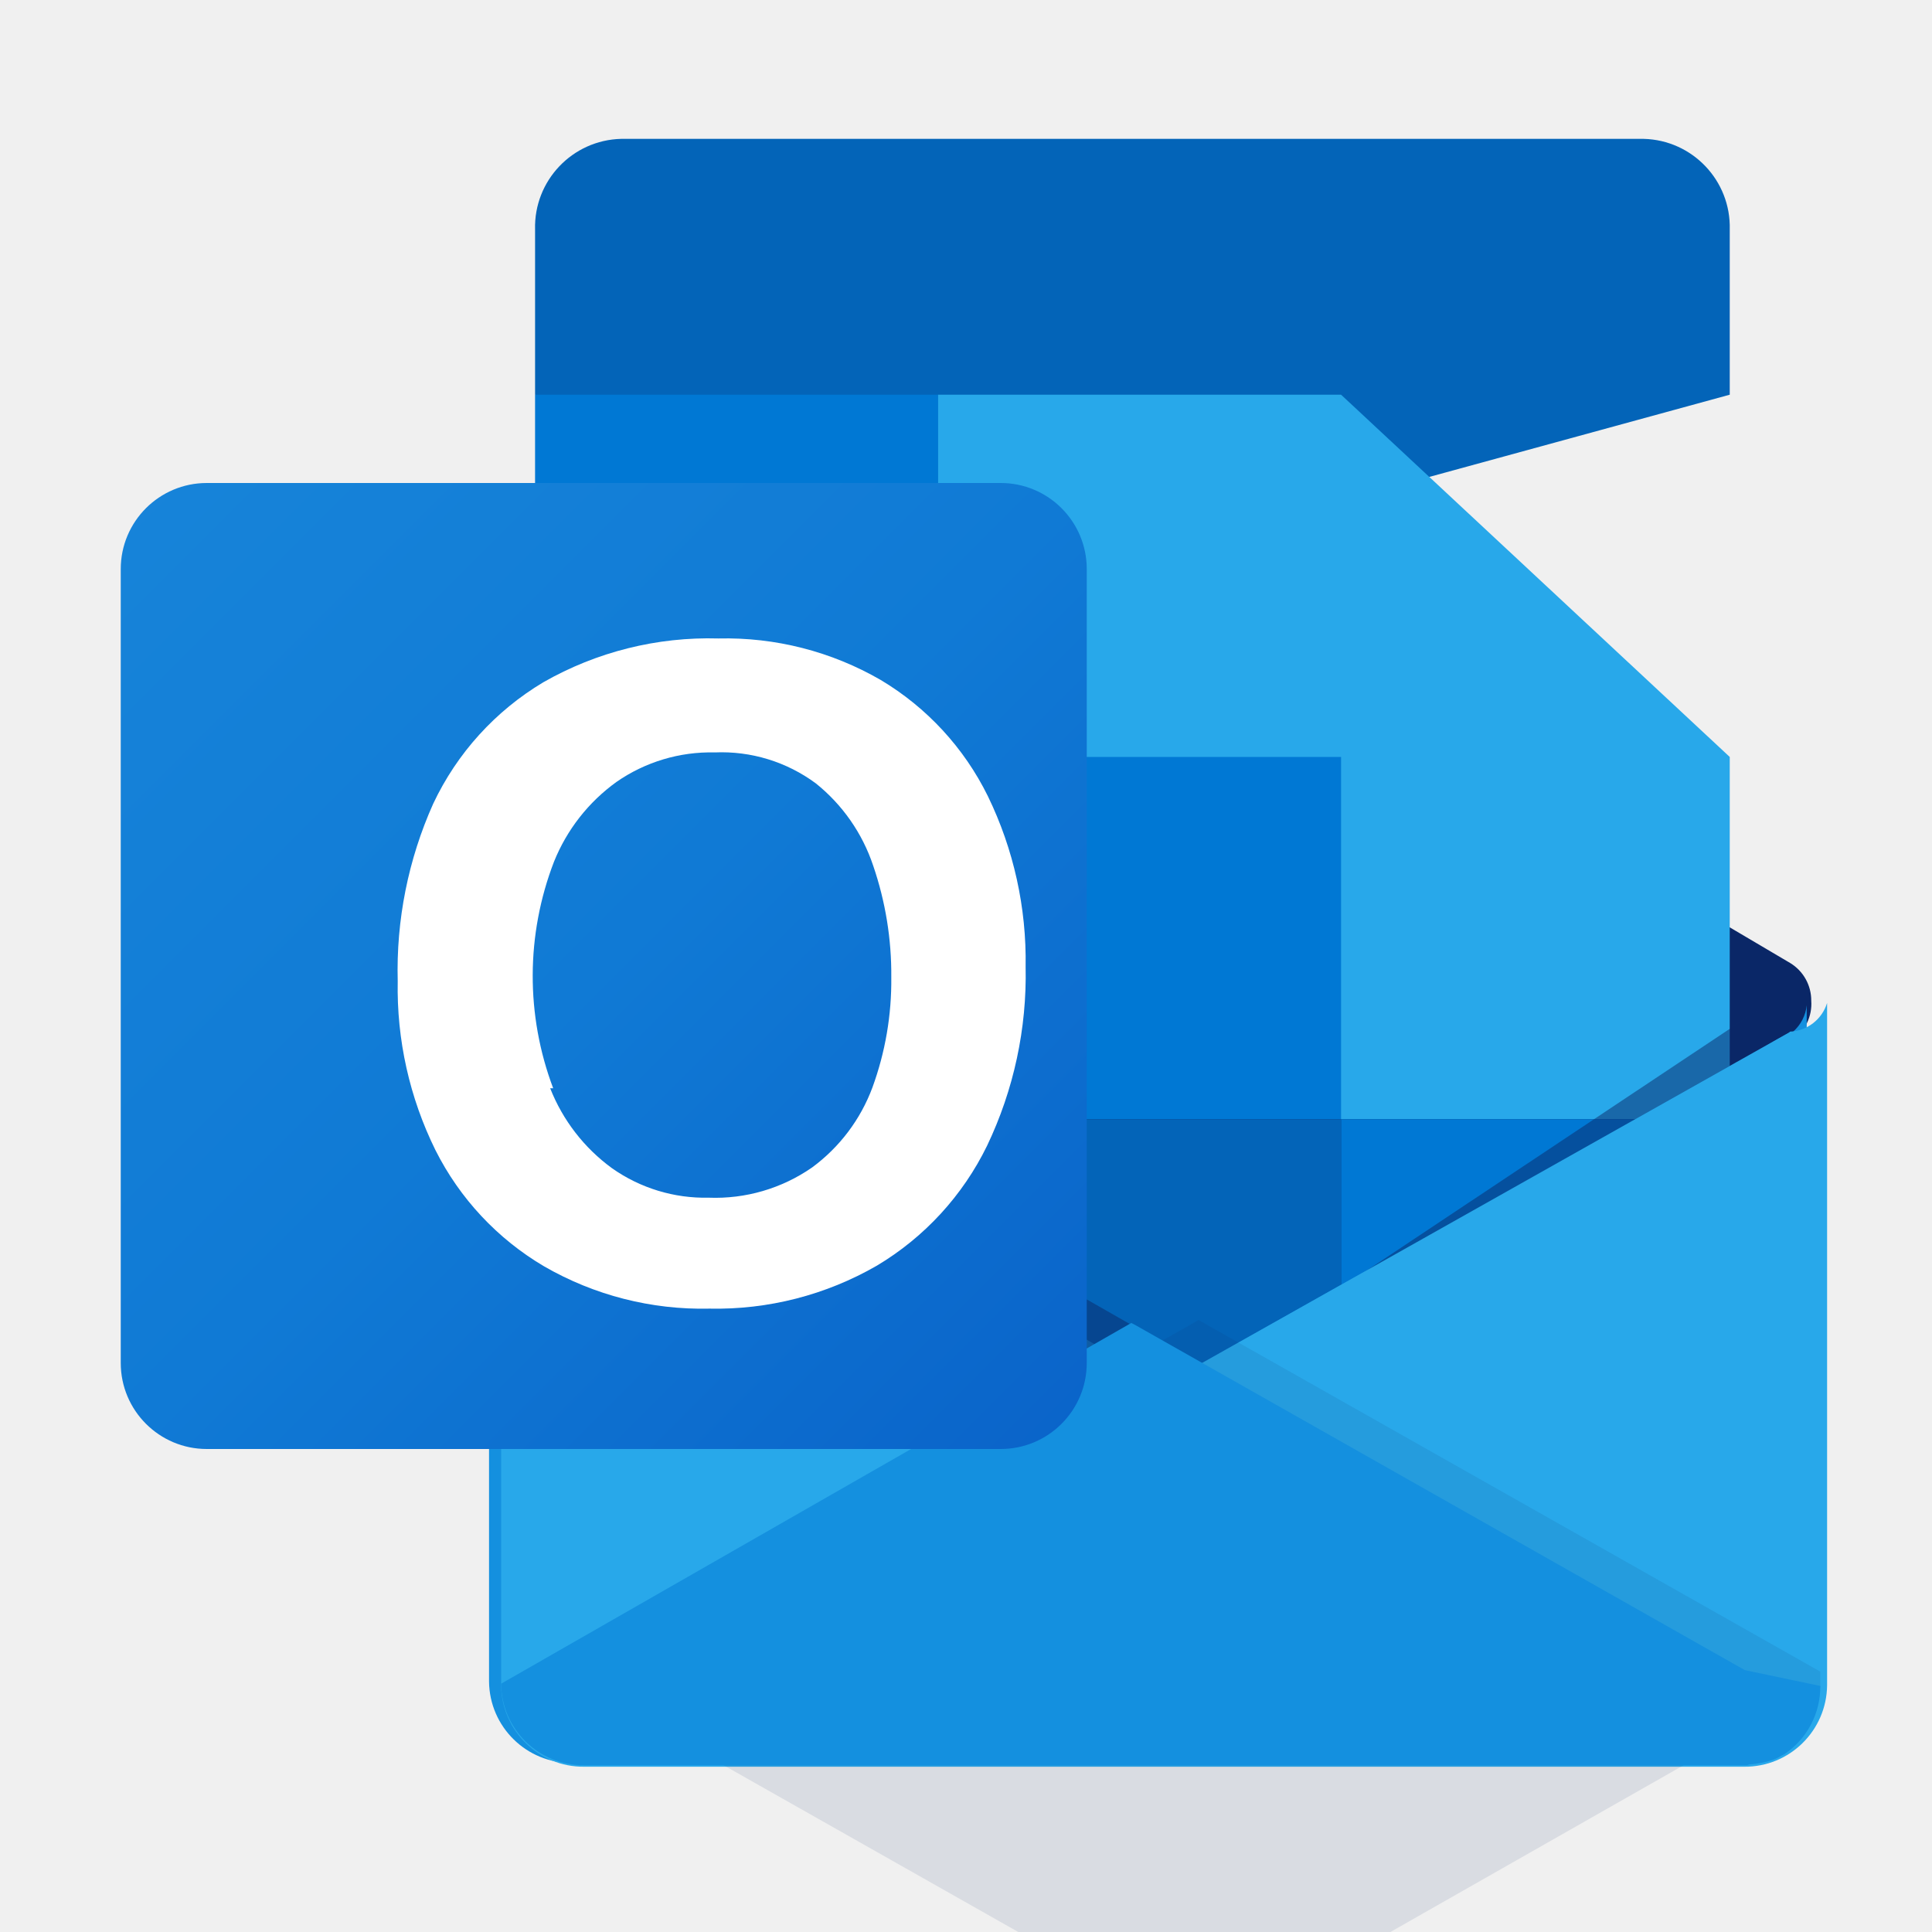
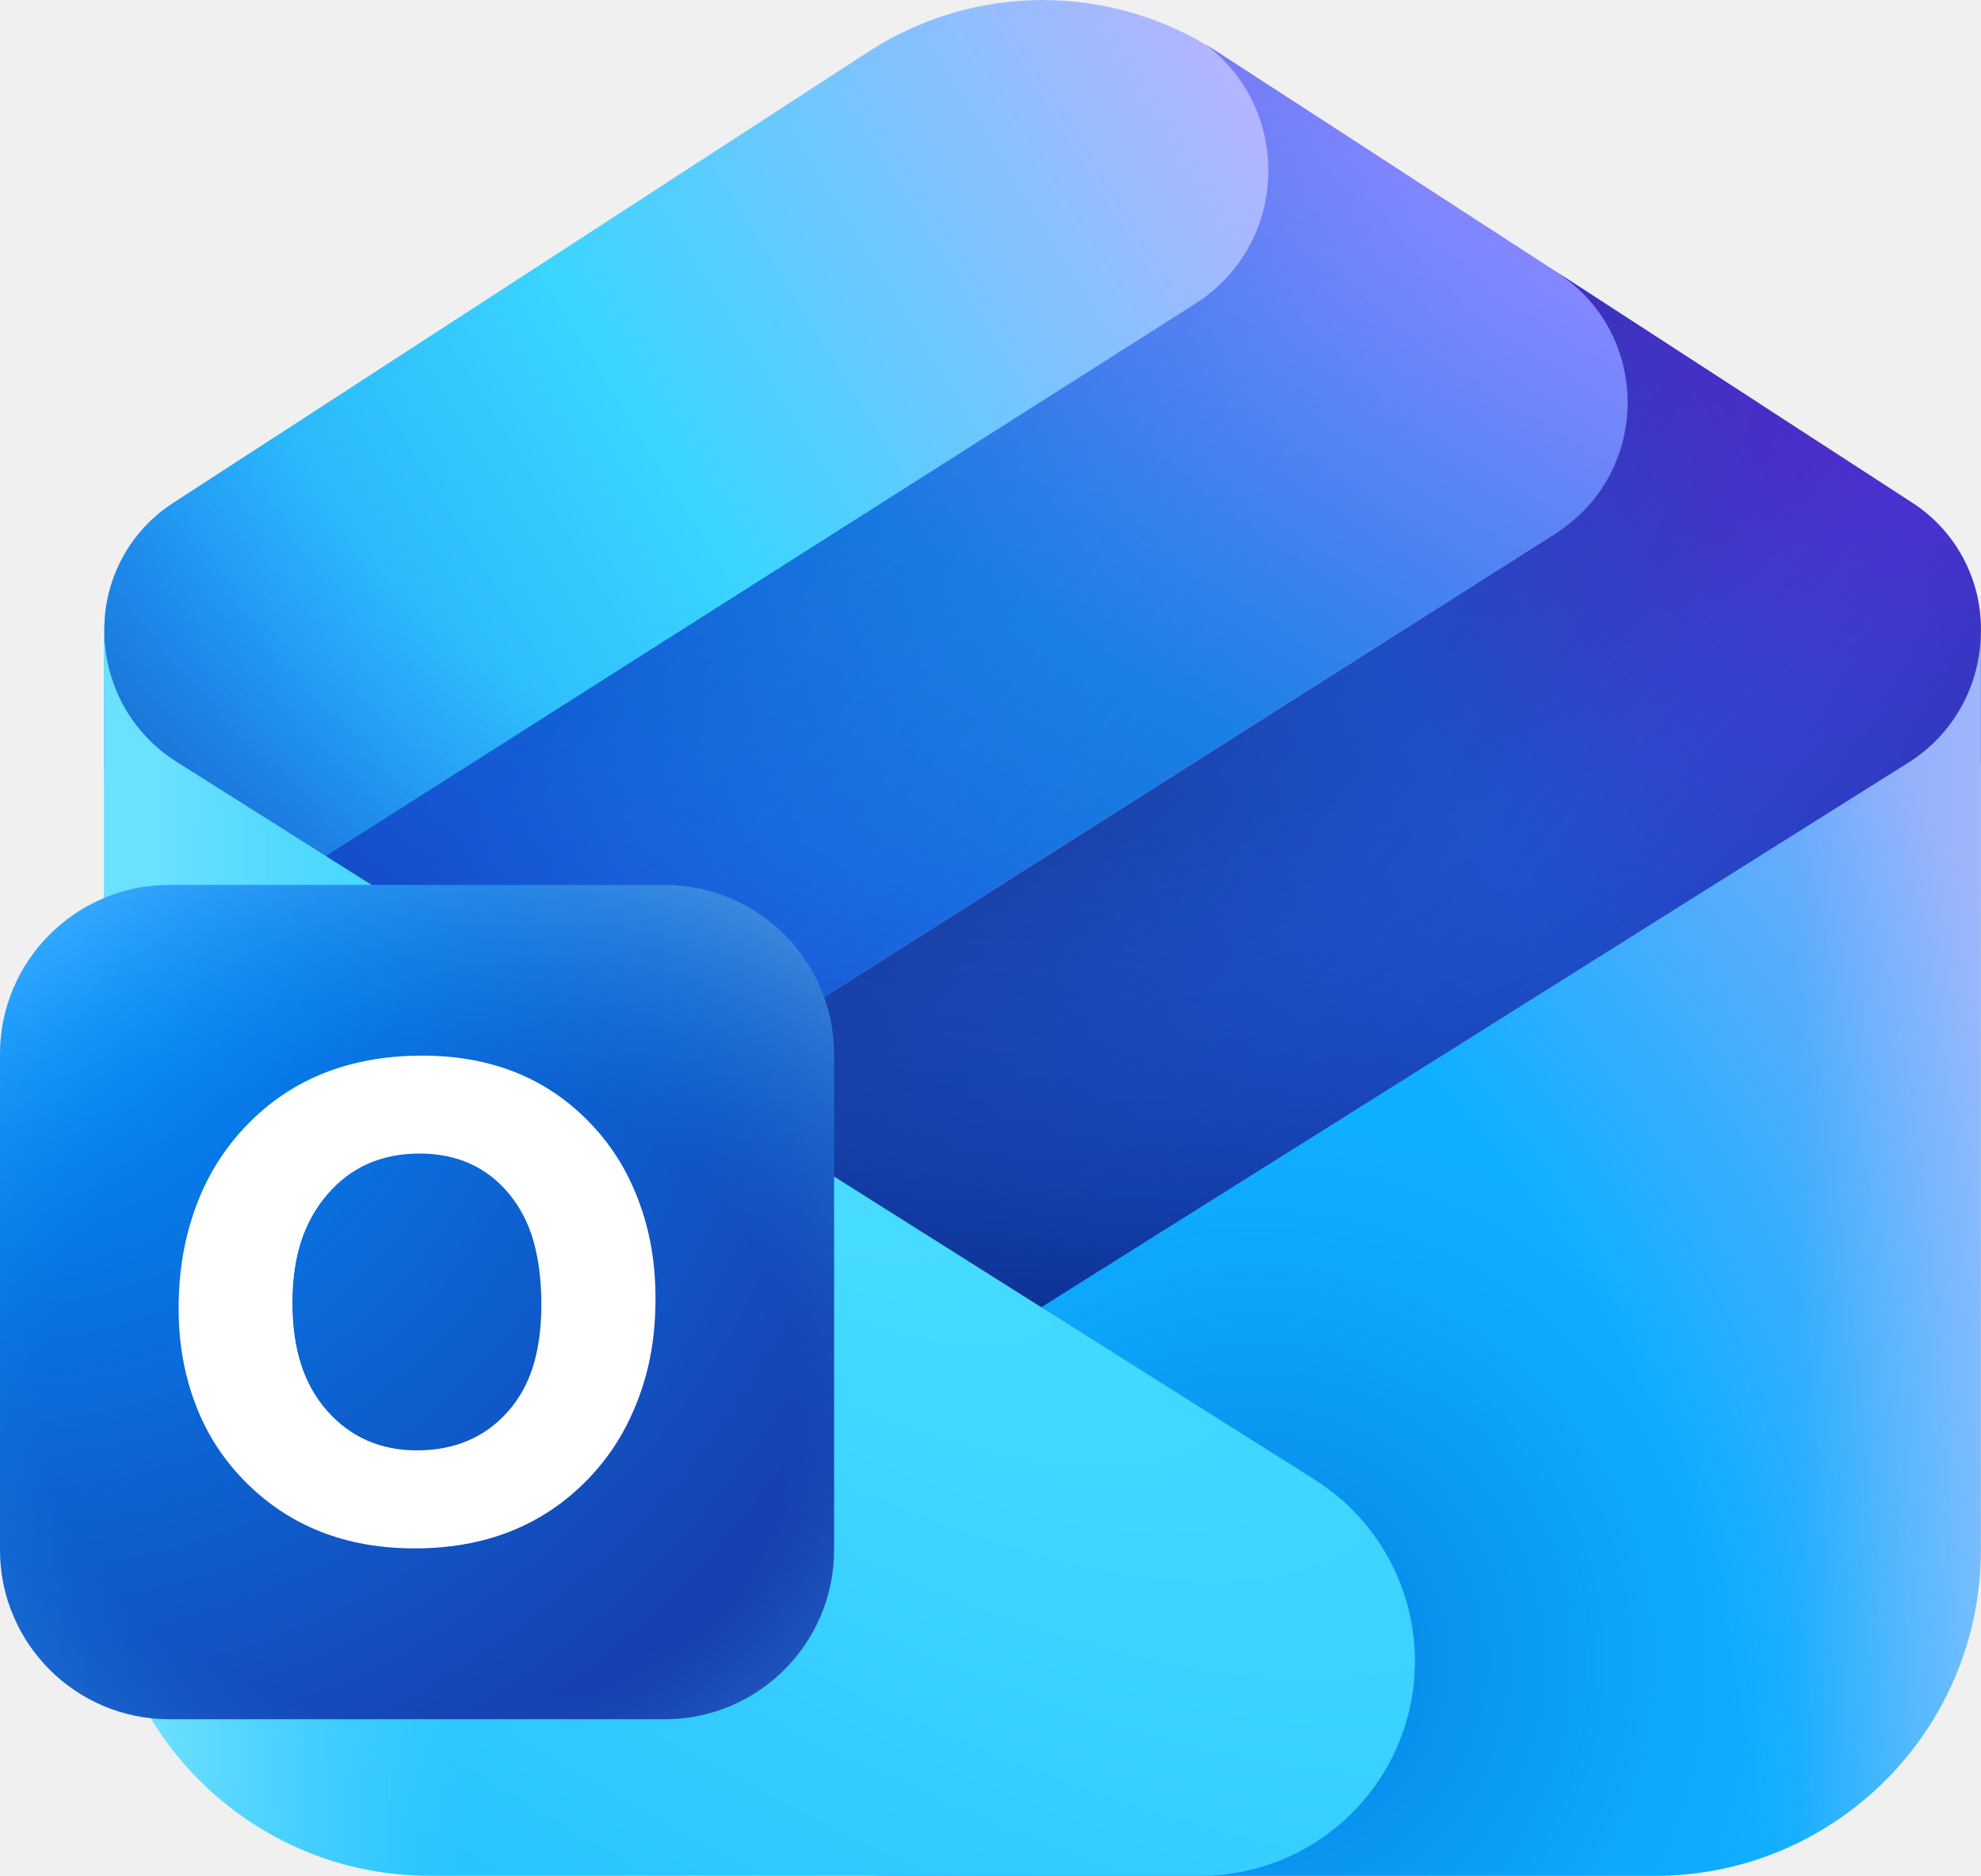
- <svg xmlns="http://www.w3.org/2000/svg" viewBox="0 0 256 256">
+ <svg xmlns="http://www.w3.org/2000/svg" version="1.1" viewBox="60 90.4 570.02 539.67">
  <defs>
-     <linearGradient id="Outlook-front" x1="0%" y1="0%" x2="100%" y2="100%">
-       <stop stop-color="#1784D9" offset="0%" />
-       <stop stop-color="#107AD5" offset="50%" />
-       <stop stop-color="#0A63C9" offset="100%" />
+     <linearGradient id="linear0" gradientUnits="userSpaceOnUse" x1="9.989" y1="22.365" x2="30.932" y2="9.375" gradientTransform="matrix(15,0,0,15,0,0)">
+       <stop offset="0" style="stop-color:rgb(12.549%,65.49%,98.039%);stop-opacity:1;" />
+       <stop offset="0.4" style="stop-color:rgb(23.137%,83.529%,100%);stop-opacity:1;" />
+       <stop offset="1" style="stop-color:rgb(76.863%,69.02%,100%);stop-opacity:1;" />
    </linearGradient>
+     <linearGradient id="linear1" gradientUnits="userSpaceOnUse" x1="17.197" y1="26.794" x2="28.856" y2="8.126" gradientTransform="matrix(15,0,0,15,0,0)">
+       <stop offset="0" style="stop-color:rgb(8.627%,35.294%,85.098%);stop-opacity:1;" />
+       <stop offset="0.501" style="stop-color:rgb(9.412%,50.196%,89.804%);stop-opacity:1;" />
+       <stop offset="1" style="stop-color:rgb(52.157%,52.941%,100%);stop-opacity:1;" />
+     </linearGradient>
+     <linearGradient id="linear2" gradientUnits="userSpaceOnUse" x1="25.701" y1="27.048" x2="12.756" y2="16.501" gradientTransform="matrix(15,0,0,15,0,0)">
+       <stop offset="0.237" style="stop-color:rgb(26.667%,54.118%,100%);stop-opacity:0;" />
+       <stop offset="0.792" style="stop-color:rgb(0%,19.608%,69.412%);stop-opacity:0.2;" />
+     </linearGradient>
+     <linearGradient id="linear3" gradientUnits="userSpaceOnUse" x1="24.053" y1="31.11" x2="44.51" y2="18.018" gradientTransform="matrix(15,0,0,15,0,0)">
+       <stop offset="0" style="stop-color:rgb(10.196%,26.275%,65.098%);stop-opacity:1;" />
+       <stop offset="0.492" style="stop-color:rgb(12.549%,32.157%,79.608%);stop-opacity:1;" />
+       <stop offset="1" style="stop-color:rgb(37.255%,12.549%,79.608%);stop-opacity:1;" />
+     </linearGradient>
+     <linearGradient id="linear4" gradientUnits="userSpaceOnUse" x1="29.828" y1="30.327" x2="17.397" y2="19.571" gradientTransform="matrix(15,0,0,15,0,0)">
+       <stop offset="0" style="stop-color:rgb(0%,27.059%,72.549%);stop-opacity:0;" />
+       <stop offset="0.67" style="stop-color:rgb(5.098%,12.157%,41.176%);stop-opacity:0.2;" />
+     </linearGradient>
+     <radialGradient id="radial0" gradientUnits="userSpaceOnUse" cx="0" cy="0" fx="0" fy="0" r="1" gradientTransform="matrix(0.000000000000024802,-405.0405,438.393,0.000000000000026844,360.027,102.2682)">
+       <stop offset="0.568" style="stop-color:rgb(15.294%,37.255%,94.118%);stop-opacity:0;" />
+       <stop offset="0.992" style="stop-color:rgb(0%,12.941%,46.667%);stop-opacity:1;" />
+     </radialGradient>
+     <linearGradient id="linear5" gradientUnits="userSpaceOnUse" x1="41.998" y1="29.943" x2="23.852" y2="29.943" gradientTransform="matrix(15,0,0,15,0,0)">
+       <stop offset="0" style="stop-color:rgb(30.196%,76.863%,100%);stop-opacity:1;" />
+       <stop offset="0.196" style="stop-color:rgb(5.882%,68.627%,100%);stop-opacity:1;" />
+     </linearGradient>
+     <radialGradient id="radial1" gradientUnits="userSpaceOnUse" cx="0" cy="0" fx="0" fy="0" r="1" gradientTransform="matrix(122.7396,-122.7396,122.7396,122.7396,421.392,568.6755)">
+       <stop offset="0.259" style="stop-color:rgb(0%,37.647%,81.961%);stop-opacity:0.4;" />
+       <stop offset="0.908" style="stop-color:rgb(1.176%,51.373%,94.51%);stop-opacity:0;" />
+     </radialGradient>
+     <radialGradient id="radial2" gradientUnits="userSpaceOnUse" cx="0" cy="0" fx="0" fy="0" r="1" gradientTransform="matrix(357.407,-468.4459,423.5946,323.1871,159.471,697.08)">
+       <stop offset="0.732" style="stop-color:rgb(95.686%,65.49%,96.863%);stop-opacity:0;" />
+       <stop offset="1" style="stop-color:rgb(95.686%,65.49%,96.863%);stop-opacity:0.502;" />
+     </radialGradient>
+     <radialGradient id="radial3" gradientUnits="userSpaceOnUse" cx="0" cy="0" fx="0" fy="0" r="1" gradientTransform="matrix(-170.8609,259.7254,-674.0181,-443.4042,278.562,412.9785)">
+       <stop offset="0" style="stop-color:rgb(28.627%,87.059%,100%);stop-opacity:1;" />
+       <stop offset="0.724" style="stop-color:rgb(16.078%,76.471%,100%);stop-opacity:1;" />
+     </radialGradient>
+     <linearGradient id="linear6" gradientUnits="userSpaceOnUse" x1="3.458" y1="37.872" x2="20.929" y2="37.86" gradientTransform="matrix(15,0,0,15,0,0)">
+       <stop offset="0.206" style="stop-color:rgb(42.353%,87.843%,100%);stop-opacity:1;" />
+       <stop offset="0.535" style="stop-color:rgb(31.373%,83.529%,100%);stop-opacity:0;" />
+     </linearGradient>
+     <radialGradient id="radial4" gradientUnits="userSpaceOnUse" cx="0" cy="0" fx="0" fy="0" r="1" gradientTransform="matrix(215.7672,230.7691,-230.7691,215.7672,59.14365,354.231)">
+       <stop offset="0.039" style="stop-color:rgb(0%,56.863%,100%);stop-opacity:1;" />
+       <stop offset="0.919" style="stop-color:rgb(9.412%,23.922%,67.843%);stop-opacity:1;" />
+     </radialGradient>
+     <radialGradient id="radial5" gradientUnits="userSpaceOnUse" cx="0" cy="0" fx="0" fy="0" r="1" gradientTransform="matrix(0.000000000000010287,168,-193.782,0.000000000000011866,180,491.1585)">
+       <stop offset="0.558" style="stop-color:rgb(5.882%,64.706%,96.863%);stop-opacity:0;" />
+       <stop offset="1" style="stop-color:rgb(45.49%,77.647%,100%);stop-opacity:0.502;" />
+     </radialGradient>
  </defs>
-   <path d="M240 132.6a5.8 5.8 0 0 0-2.8-5L157.4 80.5l-.3-.2a8.2 8.2 0 0 0-7.9 0l-.3.2-79.8 47.1a5.8 5.8 0 0 0 0 10l.3.2 79.8 47.1.3.2a8.2 8.2 0 0 0 7.9 0l.3-.2 79.8-47.1a5.8 5.8 0 0 0 2.5-5.2z" fill="#0A2767" />
-   <path d="M75.1 101.1h52.4v48H75.1zM229.2 52.3V30.4A11.7 11.7 0 0 0 217.8 18.4H82.3A11.7 11.7 0 0 0 70.9 30.4v21.9l80.1 21.4z" fill="#0364B8" />
-   <path d="M70.9 52.3h53.4v48H70.9z" fill="#0078D4" />
-   <path d="M177.7 52.3h-53.4v48l53.4 48h51.5v-48z" fill="#28A8EA" />
-   <path d="M124.3 100.3h53.4v48h-53.4z" fill="#0078D4" />
-   <path d="M124.3 148.3h53.4v48h-53.4z" fill="#0364B8" />
-   <path d="M75.1 149.1h49.2v43.5H75.1z" fill="#14447D" />
-   <path d="M177.7 148.3h51.5v48h-51.5z" fill="#0078D4" />
-   <path d="M237.2 136.7l-.1.1-79.4 44.7c-.4.2-.7.4-1.1.6a8.3 8.3 0 0 1-3.2.8l-4.3-2.5a10.8 10.8 0 0 1-1.1-.6l-80.5-45.9h-.1l-2.6-1.5v90.4a10.9 10.9 0 0 0 11 10.8h154.1c.1 0 .2-.1.3-.1a12.9 12.9 0 0 0 3.1-.6 6.4 6.4 0 0 0 1.2-.6 5.5 5.5 0 0 0 .4-.2 10.6 10.6 0 0 0 4.5-8.5v-90.4a5.4 5.4 0 0 1-1.8 3.5z" fill="#1490DF" />
-   <path d="M235.4 132.2v5.5l-83 57.1-86-60.8a.1.1 0 0 0-.1 0l-7.9-4.8v-4l3.3-.1 6.9 4 .2.1.6.4 87.6 50 3.4 2c.3-.1.6-.2.9-.2l2.3-1.4z" fill="#0A2767" opacity=".5" />
-   <path d="M237.2 136.7l-.1.1-79.4 44.7c-.4.2-.7.4-1.1.6a8.4 8.4 0 0 1-7.6 0c-.4-.2-.8-.4-1.1-.6L68.5 136.8l-.1-.1a5.4 5.4 0 0 1-2-3.8v90.4a10.9 10.9 0 0 0 11 10.8h153.7a10.9 10.9 0 0 0 11-10.8v-90.4a5.4 5.4 0 0 1-4.9 3.8z" fill="#28A8EA" />
-   <path d="M241.2 223.6v-2.1l-82.4-46.6-1 .6-79.5 44.7c-.4.2-.7.4-1.1.6a8.3 8.3 0 0 1-3 .8l3.3 1.9 80.4 45.5.4.2a10.8 10.8 0 0 0 6.6-2.2z" fill="#0A2767" opacity=".1" />
-   <path d="M241.2 223.4a10.8 10.8 0 0 1-4.7 9 2.3 2.3 0 0 1-.4.2 6.4 6.4 0 0 1-1.2.6 12.9 12.9 0 0 1-3.1.6c-.1 0-.2.1-.3.1H77.4a10.9 10.9 0 0 1-11-10.8l83.5-47.8.4.2 80.9 45.8z" fill="#1490DF" />
-   <rect x="16" y="64" width="128" height="128" rx="11.4" fill="url(#Outlook-front)" />
-   <path d="M57.4 106.5a37.2 37.2 0 0 1 14.6-16.1 44.2 44.2 0 0 1 23.2-5.8 41 41 0 0 1 21.5 5.5 36.9 36.9 0 0 1 14.2 15.4 49.8 49.8 0 0 1 5 22.6 52.4 52.4 0 0 1-5.1 23.7 37.8 37.8 0 0 1-14.6 15.9 42.6 42.6 0 0 1-22.2 5.7 41.9 41.9 0 0 1-21.9-5.6 37.3 37.3 0 0 1-14.4-15.4 48.5 48.5 0 0 1-5-22.4 54 54 0 0 1 4.7-23.5zm15.5 37.7a24 24 0 0 0 8.2 10.6 21.4 21.4 0 0 0 12.8 3.9 22.5 22.5 0 0 0 13.7-4 23.2 23.2 0 0 0 8-10.6 41.2 41.2 0 0 0 2.5-14.6 44.4 44.4 0 0 0-2.4-14.8 23.5 23.5 0 0 0-7.6-10.9 21 21 0 0 0-13.4-4.1 21.9 21.9 0 0 0-13 3.9 24.1 24.1 0 0 0-8.3 10.6 42.1 42.1 0 0 0-.1 30z" fill="#FFFFFF" />
+   <g id="surface1">
+     <path style=" stroke:none;fill-rule:nonzero;fill:url(#linear0);" d="M 463.984 140.145 L 119.637 358.414 L 90.023 311.695 L 90.023 271.438 C 90.023 256.781 97.445 243.121 109.742 235.145 L 309.91 105.258 C 340.406 85.469 379.688 85.465 410.188 105.25 Z M 463.984 140.145 " />
+     <path style=" stroke:none;fill-rule:nonzero;fill:url(#linear1);" d="M 407.102 103.34 C 408.137 103.953 409.164 104.594 410.184 105.254 L 566.398 206.586 L 179.062 452.105 L 119.625 358.336 L 403.895 177.801 C 430.82 160.699 432 122.23 407.102 103.34 Z M 407.102 103.34 " />
+     <path style=" stroke:none;fill-rule:nonzero;fill:url(#linear2);" d="M 407.102 103.34 C 408.137 103.953 409.164 104.594 410.184 105.254 L 566.398 206.586 L 179.062 452.105 L 119.625 358.336 L 403.895 177.801 C 430.82 160.699 432 122.23 407.102 103.34 Z M 407.102 103.34 " />
+     <path style=" stroke:none;fill-rule:nonzero;fill:url(#linear3);" d="M 333.602 498.988 L 179.066 452.109 L 507.629 243.836 C 535.301 226.297 535.23 185.898 507.496 168.457 L 506.016 167.527 L 510.277 170.176 L 610.273 235.043 C 622.574 243.02 629.996 256.684 629.996 271.344 L 629.996 310.305 Z M 333.602 498.988 " />
+     <path style=" stroke:none;fill-rule:nonzero;fill:url(#linear4);" d="M 333.602 498.988 L 179.066 452.109 L 507.629 243.836 C 535.301 226.297 535.23 185.898 507.496 168.457 L 506.016 167.527 L 510.277 170.176 L 610.273 235.043 C 622.574 243.02 629.996 256.684 629.996 271.344 L 629.996 310.305 Z M 333.602 498.988 " />
+     <path style=" stroke:none;fill-rule:nonzero;fill:url(#radial0);" d="M 410.188 105.25 C 379.688 85.465 340.406 85.469 309.906 105.258 L 109.742 235.145 C 97.445 243.121 90.023 256.781 90.023 271.438 L 90.023 273.406 C 90.508 288.121 98.25 301.68 110.758 309.566 L 359.645 466.477 L 609.16 309.805 C 622.121 301.668 629.984 287.441 629.984 272.141 L 629.984 310.309 L 629.992 271.344 C 629.992 256.684 622.566 243.023 610.27 235.043 Z M 410.188 105.25 " />
+     <path style=" stroke:none;fill-rule:nonzero;fill:url(#linear5);" d="M 315.77 630.051 L 536.219 630.051 C 587.996 630.051 629.969 588.078 629.969 536.301 L 629.969 272.141 C 629.969 287.441 622.105 301.668 609.148 309.805 L 281.242 515.695 C 263.555 526.805 252.82 546.223 252.82 567.109 C 252.824 601.871 281.004 630.051 315.77 630.051 Z M 315.77 630.051 " />
+     <path style=" stroke:none;fill-rule:nonzero;fill:url(#radial1);" d="M 315.77 630.051 L 536.219 630.051 C 587.996 630.051 629.969 588.078 629.969 536.301 L 629.969 272.141 C 629.969 287.441 622.105 301.668 609.148 309.805 L 281.242 515.695 C 263.555 526.805 252.82 546.223 252.82 567.109 C 252.824 601.871 281.004 630.051 315.77 630.051 Z M 315.77 630.051 " />
+     <path style=" stroke:none;fill-rule:nonzero;fill:url(#radial2);" d="M 315.77 630.051 L 536.219 630.051 C 587.996 630.051 629.969 588.078 629.969 536.301 L 629.969 272.141 C 629.969 287.441 622.105 301.668 609.148 309.805 L 281.242 515.695 C 263.555 526.805 252.82 546.223 252.82 567.109 C 252.824 601.871 281.004 630.051 315.77 630.051 Z M 315.77 630.051 " />
+     <path style=" stroke:none;fill-rule:nonzero;fill:url(#radial3);" d="M 405.402 630.035 L 183.738 630.035 C 131.961 630.035 89.988 588.062 89.988 536.285 L 89.988 271.945 C 89.988 287.219 97.824 301.422 110.742 309.566 L 438.324 516.086 C 456.258 527.391 467.133 547.113 467.133 568.312 C 467.129 602.402 439.492 630.035 405.402 630.035 Z M 405.402 630.035 " />
+     <path style=" stroke:none;fill-rule:nonzero;fill:url(#linear6);" d="M 405.402 630.035 L 183.738 630.035 C 131.961 630.035 89.988 588.062 89.988 536.285 L 89.988 271.945 C 89.988 287.219 97.824 301.422 110.742 309.566 L 438.324 516.086 C 456.258 527.391 467.133 547.113 467.133 568.312 C 467.129 602.402 439.492 630.035 405.402 630.035 Z M 405.402 630.035 " />
+     <path style=" stroke:none;fill-rule:nonzero;fill:url(#radial4);" d="M 108.75 345 L 251.25 345 C 278.176 345 300 366.824 300 393.75 L 300 536.25 C 300 563.176 278.176 585 251.25 585 L 108.75 585 C 81.824 585 60 563.176 60 536.25 L 60 393.75 C 60 366.824 81.824 345 108.75 345 Z M 108.75 345 " />
+     <path style=" stroke:none;fill-rule:nonzero;fill:url(#radial5);" d="M 108.75 345 L 251.25 345 C 278.176 345 300 366.824 300 393.75 L 300 536.25 C 300 563.176 278.176 585 251.25 585 L 108.75 585 C 81.824 585 60 563.176 60 536.25 L 60 393.75 C 60 366.824 81.824 345 108.75 345 Z M 108.75 345 " />
+     <path style=" stroke:none;fill-rule:nonzero;fill:rgb(100%,100%,100%);fill-opacity:1;" d="M 179.387 534 C 159.539 534 143.25 527.789 130.512 515.375 C 117.773 502.961 111.402 486.758 111.402 466.77 C 111.402 445.66 117.867 428.59 130.797 415.551 C 143.73 402.516 160.66 396 181.594 396 C 201.375 396 217.473 402.238 229.891 414.715 C 242.375 427.191 248.617 443.645 248.617 464.066 C 248.617 485.051 242.148 501.965 229.219 514.816 C 216.352 527.605 199.742 534 179.387 534 Z M 179.961 507.648 C 190.777 507.648 199.484 503.953 206.078 496.566 C 212.672 489.18 215.969 478.902 215.969 465.742 C 215.969 452.023 212.766 441.348 206.367 433.711 C 199.965 426.074 191.418 422.258 180.73 422.258 C 169.719 422.258 160.852 426.199 154.133 434.082 C 147.41 441.906 144.051 452.273 144.051 465.184 C 144.051 478.285 147.41 488.652 154.133 496.285 C 160.852 503.859 169.461 507.648 179.961 507.648 Z M 179.961 507.648 " />
+     <path style=" stroke:none;fill-rule:nonzero;fill:rgb(100%,100%,100%);fill-opacity:1;" d="M 179.332 535.848 C 159.562 535.848 143.332 529.473 130.641 516.719 C 117.953 503.965 111.605 487.32 111.605 466.789 C 111.605 445.105 118.047 427.57 130.93 414.18 C 143.812 400.785 160.68 394.09 181.531 394.09 C 201.234 394.09 217.273 400.5 229.645 413.316 C 242.082 426.137 248.297 443.035 248.297 464.016 C 248.297 485.566 241.855 502.945 228.977 516.145 C 216.156 529.281 199.609 535.848 179.332 535.848 Z M 179.902 508.781 C 190.68 508.781 199.355 504.984 205.922 497.398 C 212.492 489.809 215.773 479.254 215.773 465.734 C 215.773 451.641 212.586 440.676 206.211 432.832 C 199.832 424.988 191.32 421.066 180.672 421.066 C 169.699 421.066 160.867 425.113 154.172 433.215 C 147.477 441.246 144.129 451.898 144.129 465.16 C 144.129 478.617 147.477 489.266 154.172 497.109 C 160.867 504.891 169.445 508.781 179.902 508.781 Z M 179.902 508.781 " />
+   </g>
</svg>
